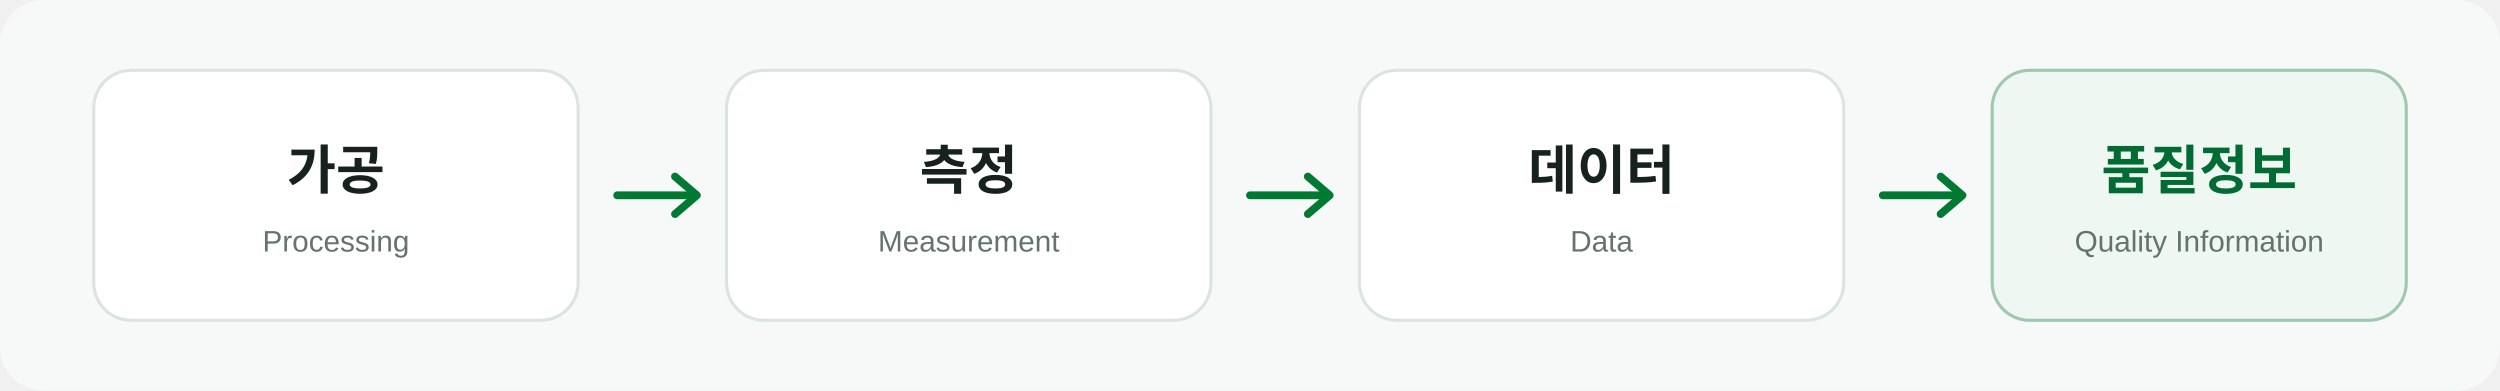
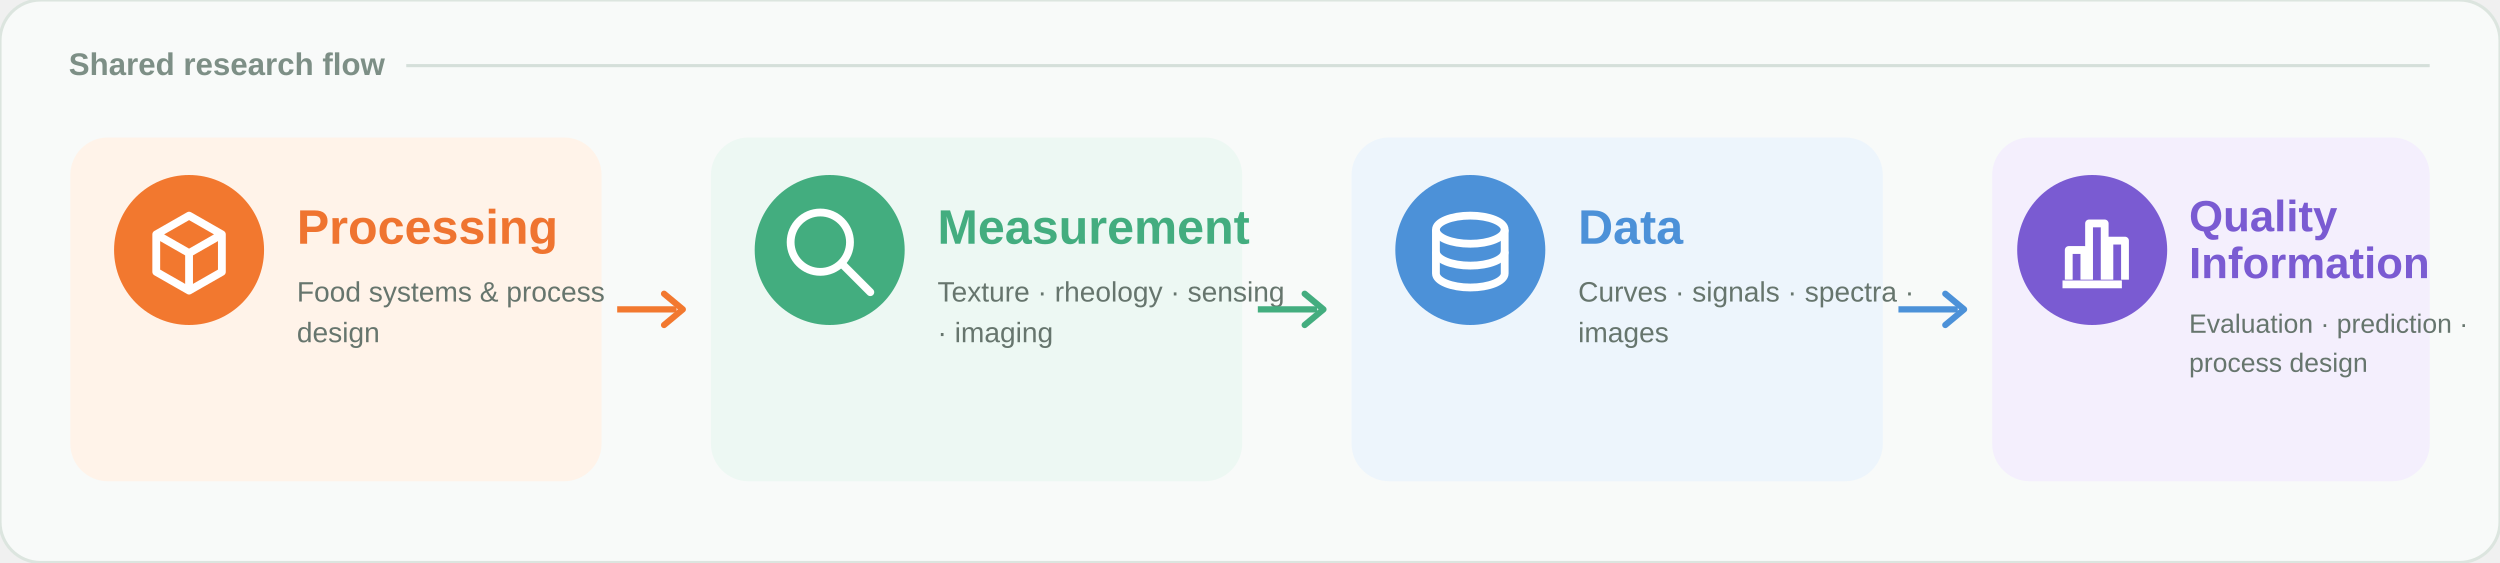
- <svg xmlns="http://www.w3.org/2000/svg" viewBox="0 0 1600 250" role="img" aria-labelledby="title desc">
-   <rect width="1600" height="250" rx="28" fill="#f7f9f8" />
-   <g font-family="Arial, 'Noto Sans KR', sans-serif" text-anchor="middle">
-     <g transform="translate(60 45)">
-       <rect width="310" height="160" rx="24" fill="#fff" stroke="#dce4df" stroke-width="2" />
-       <text x="155" y="76" font-size="34" font-weight="700" fill="#17221c">가공</text>
-       <text x="155" y="116" font-size="19" fill="#66736c">Processing</text>
+ <svg xmlns="http://www.w3.org/2000/svg" viewBox="0 0 1600 360" role="img" aria-labelledby="title desc">
+   <rect width="1600" height="360" rx="26" fill="#f8faf9" stroke="#dce5df" stroke-width="2" />
+   <g font-family="Arial, 'Noto Sans KR', sans-serif">
+     <text x="44" y="48" font-size="20" font-weight="700" fill="#7d8f86">Shared research flow</text>
+     <line x1="260" y1="42" x2="1555" y2="42" stroke="#d5dfda" stroke-width="2" />
+     <g transform="translate(45 88)">
+       <rect width="340" height="220" rx="24" fill="#fff3e9" />
+       <circle cx="76" cy="72" r="48" fill="#f2782f" />
+       <path d="M55 62l21-12 21 12-21 12-21-12zm0 0v24l21 12 21-12V62M76 74v24" fill="none" stroke="#fff" stroke-width="5" stroke-linejoin="round" />
+       <text x="145" y="68" font-size="31" font-weight="700" fill="#ef7430">Processing</text>
+       <text x="145" y="105" font-size="18" fill="#66756d">Food systems &amp; process</text>
+       <text x="145" y="131" font-size="18" fill="#66756d">design</text>
    </g>
-     <path d="M395 125H440" stroke="#007a33" stroke-width="5" stroke-linecap="round" />
-     <path d="M432 113l14 12-14 12" fill="none" stroke="#007a33" stroke-width="5" stroke-linecap="round" stroke-linejoin="round" />
-     <g transform="translate(465 45)">
-       <rect width="310" height="160" rx="24" fill="#fff" stroke="#dce4df" stroke-width="2" />
-       <text x="155" y="76" font-size="34" font-weight="700" fill="#17221c">측정</text>
-       <text x="155" y="116" font-size="19" fill="#66736c">Measurement</text>
+     <path d="M395 198h38" stroke="#f2782f" stroke-width="4" />
+     <path d="M425 188l12 10-12 10" fill="none" stroke="#f2782f" stroke-width="4" stroke-linecap="round" stroke-linejoin="round" />
+     <g transform="translate(455 88)">
+       <rect width="340" height="220" rx="24" fill="#edf8f3" />
+       <circle cx="76" cy="72" r="48" fill="#43ad7f" />
+       <circle cx="70" cy="67" r="19" fill="none" stroke="#fff" stroke-width="5" />
+       <path d="M84 81l18 18" stroke="#fff" stroke-width="5" stroke-linecap="round" />
+       <text x="145" y="68" font-size="31" font-weight="700" fill="#43ad7f">Measurement</text>
+       <text x="145" y="105" font-size="18" fill="#66756d">Texture · rheology · sensing</text>
+       <text x="145" y="131" font-size="18" fill="#66756d">· imaging</text>
    </g>
-     <path d="M800 125H845" stroke="#007a33" stroke-width="5" stroke-linecap="round" />
-     <path d="M837 113l14 12-14 12" fill="none" stroke="#007a33" stroke-width="5" stroke-linecap="round" stroke-linejoin="round" />
-     <g transform="translate(870 45)">
-       <rect width="310" height="160" rx="24" fill="#fff" stroke="#dce4df" stroke-width="2" />
-       <text x="155" y="76" font-size="34" font-weight="700" fill="#17221c">데이터</text>
-       <text x="155" y="116" font-size="19" fill="#66736c">Data</text>
+     <path d="M805 198h38" stroke="#43ad7f" stroke-width="4" />
+     <path d="M835 188l12 10-12 10" fill="none" stroke="#43ad7f" stroke-width="4" stroke-linecap="round" stroke-linejoin="round" />
+     <g transform="translate(865 88)">
+       <rect width="340" height="220" rx="24" fill="#edf5fc" />
+       <circle cx="76" cy="72" r="48" fill="#4c91d8" />
+       <ellipse cx="76" cy="59" rx="22" ry="9" fill="none" stroke="#fff" stroke-width="5" />
+       <path d="M54 59v28c0 5 10 9 22 9s22-4 22-9V59" fill="none" stroke="#fff" stroke-width="5" />
+       <path d="M54 73c0 5 10 9 22 9s22-4 22-9" fill="none" stroke="#fff" stroke-width="5" />
+       <text x="145" y="68" font-size="31" font-weight="700" fill="#4c91d8">Data</text>
+       <text x="145" y="105" font-size="18" fill="#66756d">Curves · signals · spectra ·</text>
+       <text x="145" y="131" font-size="18" fill="#66756d">images</text>
    </g>
-     <path d="M1205 125H1250" stroke="#007a33" stroke-width="5" stroke-linecap="round" />
-     <path d="M1242 113l14 12-14 12" fill="none" stroke="#007a33" stroke-width="5" stroke-linecap="round" stroke-linejoin="round" />
-     <g transform="translate(1275 45)">
-       <rect width="265" height="160" rx="24" fill="#eef7f1" stroke="#9fc8ae" stroke-width="2" />
-       <text x="132.5" y="76" font-size="34" font-weight="700" fill="#006b32">품질정보</text>
-       <text x="132.5" y="116" font-size="19" fill="#66736c">Quality Information</text>
+     <path d="M1215 198h38" stroke="#4c91d8" stroke-width="4" />
+     <path d="M1245 188l12 10-12 10" fill="none" stroke="#4c91d8" stroke-width="4" stroke-linecap="round" stroke-linejoin="round" />
+     <g transform="translate(1275 88)">
+       <rect width="280" height="220" rx="24" fill="#f4effd" />
+       <circle cx="64" cy="72" r="48" fill="#7a5bd2" />
+       <path d="M45 94h38M49 91V72h10v19M62 91V55h10v36M75 91V66h10v25" fill="none" stroke="#fff" stroke-width="5" stroke-linejoin="round" />
+       <text x="126" y="60" font-size="28" font-weight="700" fill="#7a5bd2">Quality</text>
+       <text x="126" y="90" font-size="28" font-weight="700" fill="#7a5bd2">Information</text>
+       <text x="126" y="125" font-size="17" fill="#66756d">Evaluation · prediction ·</text>
+       <text x="126" y="150" font-size="17" fill="#66756d">process design</text>
    </g>
  </g>
</svg>
